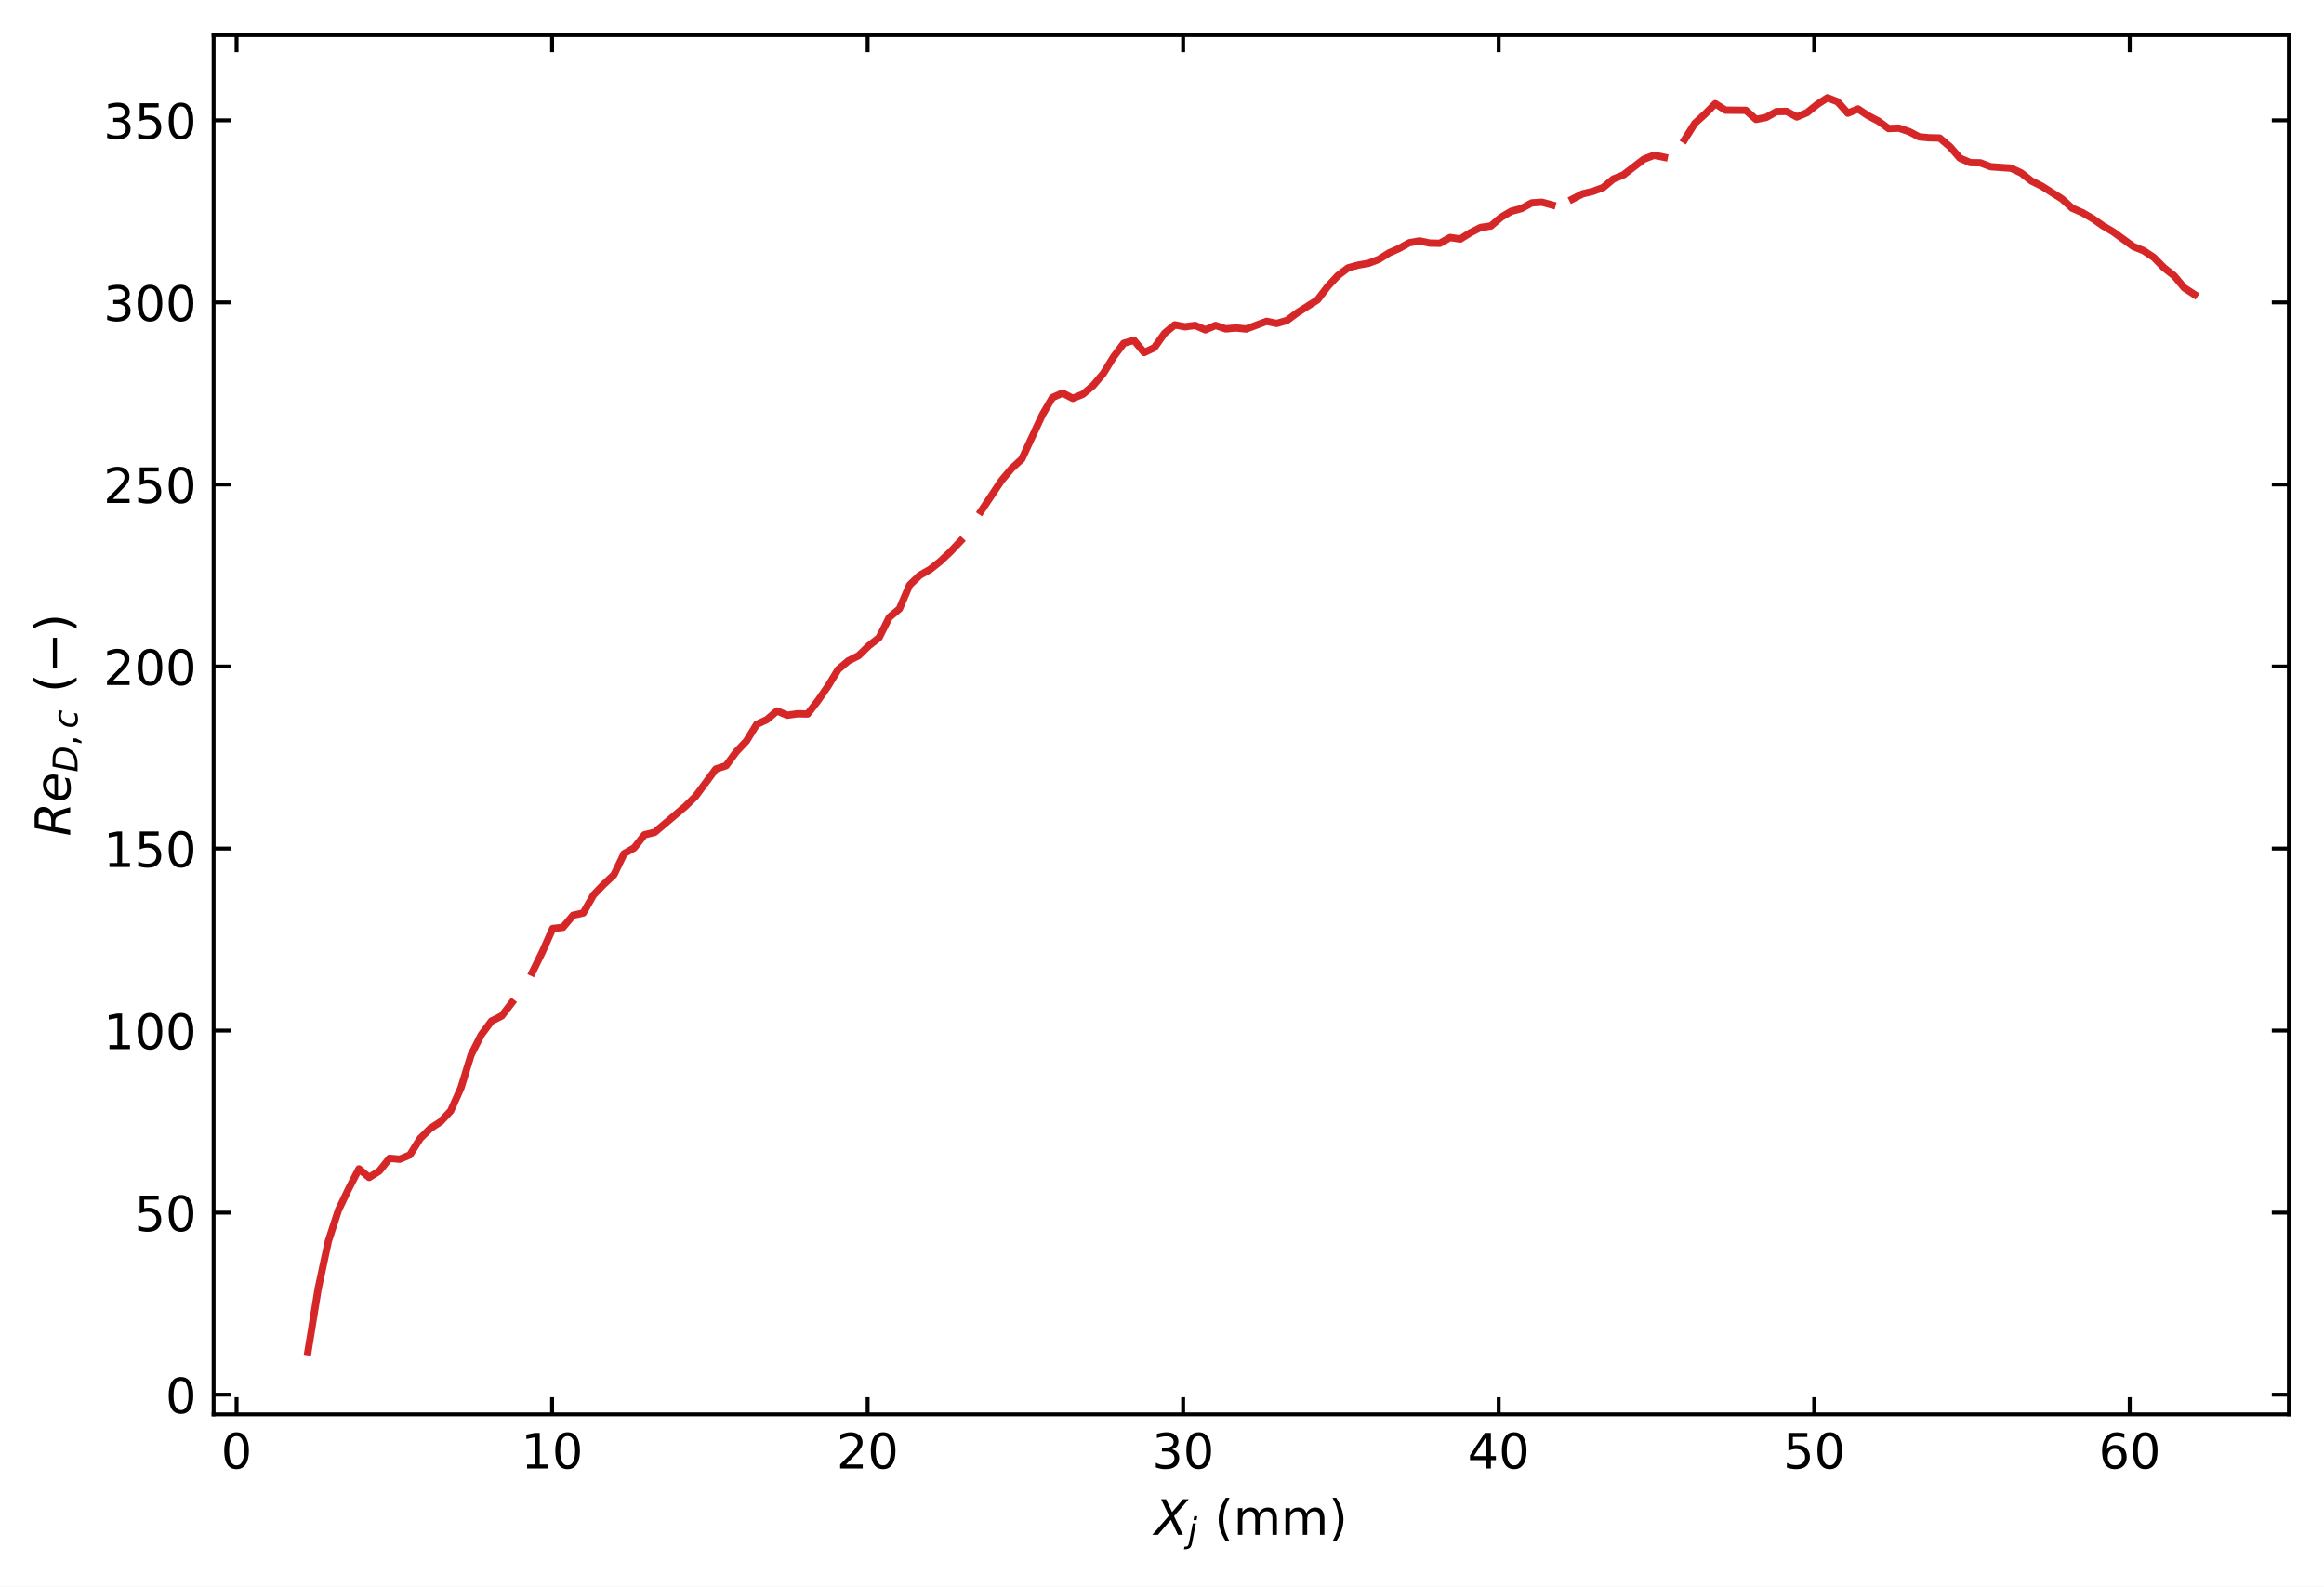
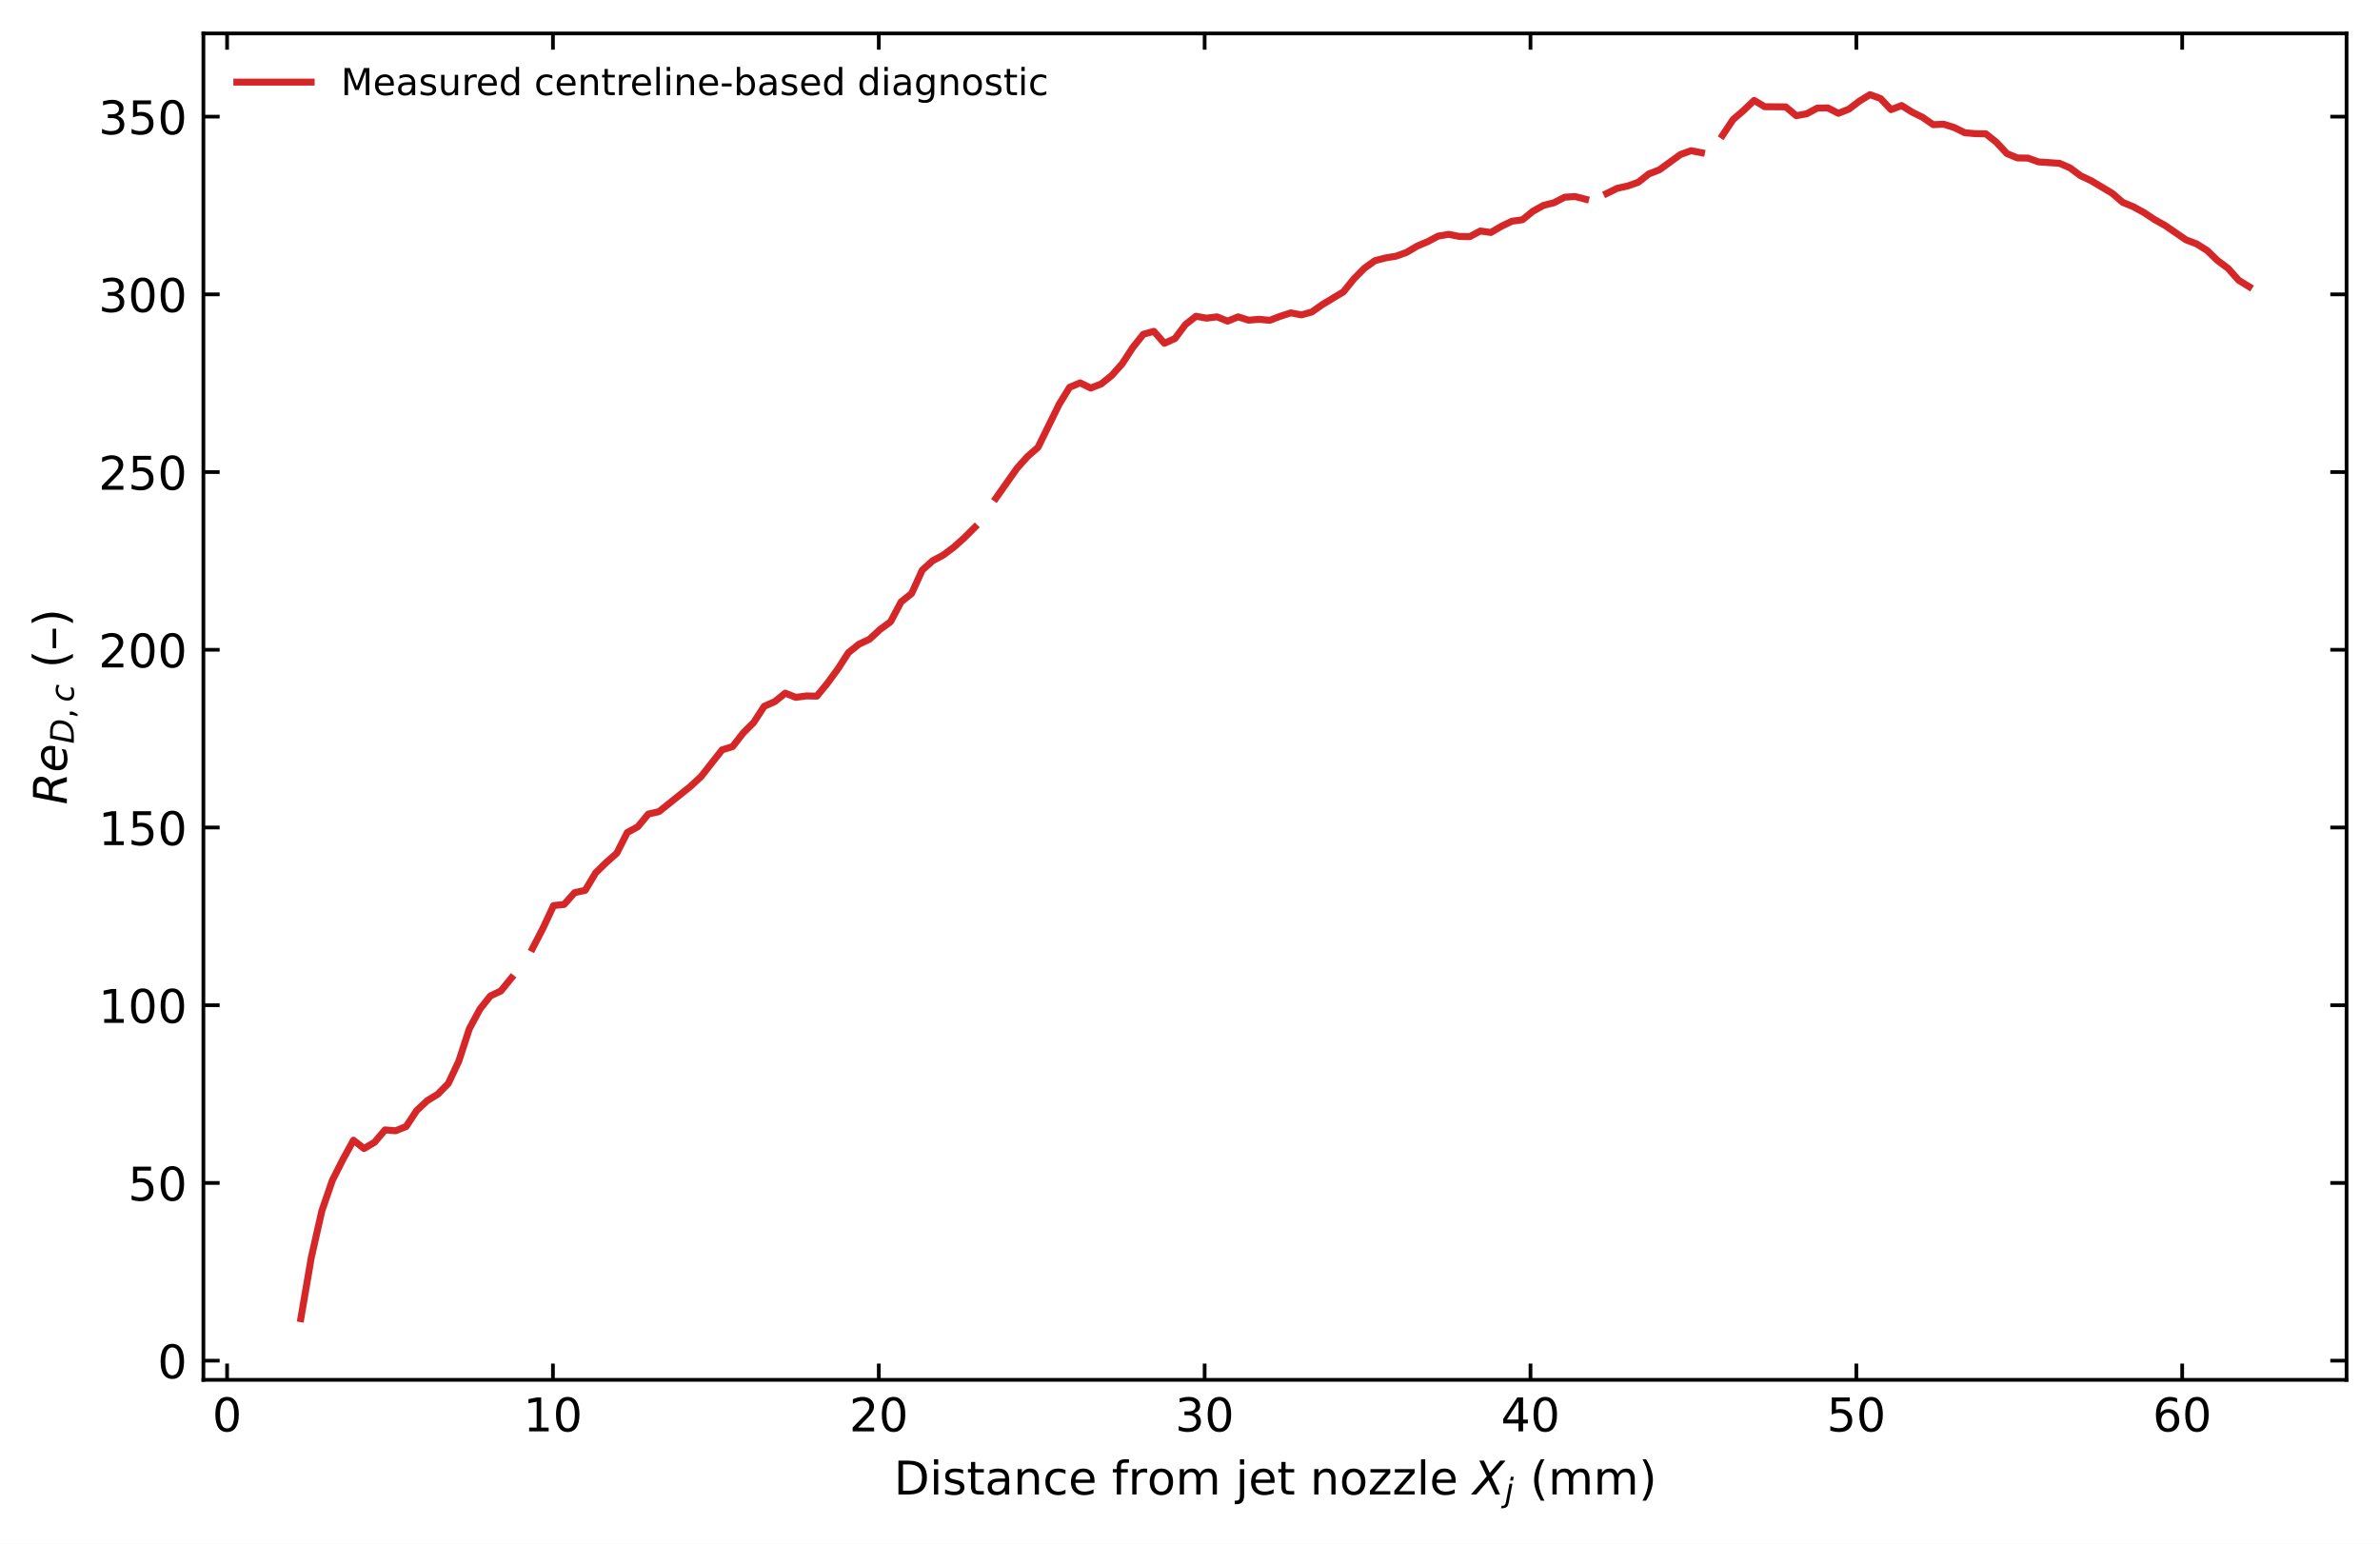
- <svg xmlns="http://www.w3.org/2000/svg" xmlns:xlink="http://www.w3.org/1999/xlink" width="476.4pt" height="325.2pt" viewBox="0 0 476.4 325.2" version="1.1">
+ <svg xmlns="http://www.w3.org/2000/svg" xmlns:xlink="http://www.w3.org/1999/xlink" width="512.4pt" height="332.4pt" viewBox="0 0 512.4 332.4" version="1.1">
  <defs>
    <style type="text/css">*{stroke-linejoin: round; stroke-linecap: butt}</style>
  </defs>
  <g id="figure_1">
    <g id="patch_1">
-       <path d="M 0 325.2  L 476.4 325.2  L 476.4 0  L 0 0  z " style="fill: #ffffff" />
+       <path d="M 0 332.4  L 512.4 332.4  L 512.4 0  L 0 0  z " style="fill: #ffffff" />
    </g>
    <g id="axes_1">
      <g id="patch_2">
-         <path d="M 43.79 289.9  L 469.2 289.9  L 469.2 7.2  L 43.79 7.2  z " style="fill: #ffffff" />
+         <path d="M 43.79 297.1  L 505.2 297.1  L 505.2 7.2  L 43.79 7.2  z " style="fill: #ffffff" />
      </g>
      <g id="matplotlib.axis_1">
        <g id="xtick_1">
          <g id="line2d_1">
            <defs>
-               <path id="mf8eb0f91b1" d="M 0 0  L 0 -3.5  " style="stroke: #000000; stroke-width: 0.8" />
+               <path id="m471a7c9e0a" d="M 0 0  L 0 -3.5  " style="stroke: #000000; stroke-width: 0.8" />
            </defs>
            <g>
-               <use xlink:href="#mf8eb0f91b1" x="48.493" y="289.9" style="stroke: #000000; stroke-width: 0.8" />
+               <use xlink:href="#m471a7c9e0a" x="48.891" y="297.1" style="stroke: #000000; stroke-width: 0.8" />
            </g>
          </g>
          <g id="line2d_2">
            <defs>
-               <path id="m4ec1637576" d="M 0 0  L 0 3.5  " style="stroke: #000000; stroke-width: 0.8" />
+               <path id="m400c8361ae" d="M 0 0  L 0 3.5  " style="stroke: #000000; stroke-width: 0.8" />
            </defs>
            <g>
-               <use xlink:href="#m4ec1637576" x="48.493" y="7.2" style="stroke: #000000; stroke-width: 0.8" />
+               <use xlink:href="#m400c8361ae" x="48.891" y="7.2" style="stroke: #000000; stroke-width: 0.8" />
            </g>
          </g>
          <g id="text_1">
-             <text style="font-size: 10px; font-family: 'DejaVu Sans'; text-anchor: middle" x="48.493" y="300.997" transform="rotate(-0 48.49339 300.9972)">0</text>
+             <text style="font-size: 10px; font-family: 'DejaVu Sans'; text-anchor: middle" x="48.891" y="308.197" transform="rotate(-0 48.89142 308.1972)">0</text>
          </g>
        </g>
        <g id="xtick_2">
          <g id="line2d_3">
            <g>
-               <use xlink:href="#mf8eb0f91b1" x="113.174" y="289.9" style="stroke: #000000; stroke-width: 0.8" />
+               <use xlink:href="#m471a7c9e0a" x="119.045" y="297.1" style="stroke: #000000; stroke-width: 0.8" />
            </g>
          </g>
          <g id="line2d_4">
            <g>
-               <use xlink:href="#m4ec1637576" x="113.174" y="7.2" style="stroke: #000000; stroke-width: 0.8" />
+               <use xlink:href="#m400c8361ae" x="119.045" y="7.2" style="stroke: #000000; stroke-width: 0.8" />
            </g>
          </g>
          <g id="text_2">
-             <text style="font-size: 10px; font-family: 'DejaVu Sans'; text-anchor: middle" x="113.174" y="300.997" transform="rotate(-0 113.1736 300.9972)">10</text>
+             <text style="font-size: 10px; font-family: 'DejaVu Sans'; text-anchor: middle" x="119.045" y="308.197" transform="rotate(-0 119.0452 308.1972)">10</text>
          </g>
        </g>
        <g id="xtick_3">
          <g id="line2d_5">
            <g>
-               <use xlink:href="#mf8eb0f91b1" x="177.854" y="289.9" style="stroke: #000000; stroke-width: 0.8" />
+               <use xlink:href="#m471a7c9e0a" x="189.199" y="297.1" style="stroke: #000000; stroke-width: 0.8" />
            </g>
          </g>
          <g id="line2d_6">
            <g>
-               <use xlink:href="#m4ec1637576" x="177.854" y="7.2" style="stroke: #000000; stroke-width: 0.8" />
+               <use xlink:href="#m400c8361ae" x="189.199" y="7.2" style="stroke: #000000; stroke-width: 0.8" />
            </g>
          </g>
          <g id="text_3">
-             <text style="font-size: 10px; font-family: 'DejaVu Sans'; text-anchor: middle" x="177.854" y="300.997" transform="rotate(-0 177.8539 300.9972)">20</text>
+             <text style="font-size: 10px; font-family: 'DejaVu Sans'; text-anchor: middle" x="189.199" y="308.197" transform="rotate(-0 189.1989 308.1972)">20</text>
          </g>
        </g>
        <g id="xtick_4">
          <g id="line2d_7">
            <g>
-               <use xlink:href="#mf8eb0f91b1" x="242.534" y="289.9" style="stroke: #000000; stroke-width: 0.8" />
+               <use xlink:href="#m471a7c9e0a" x="259.353" y="297.1" style="stroke: #000000; stroke-width: 0.8" />
            </g>
          </g>
          <g id="line2d_8">
            <g>
-               <use xlink:href="#m4ec1637576" x="242.534" y="7.2" style="stroke: #000000; stroke-width: 0.8" />
+               <use xlink:href="#m400c8361ae" x="259.353" y="7.2" style="stroke: #000000; stroke-width: 0.8" />
            </g>
          </g>
          <g id="text_4">
-             <text style="font-size: 10px; font-family: 'DejaVu Sans'; text-anchor: middle" x="242.534" y="300.997" transform="rotate(-0 242.5341 300.9972)">30</text>
+             <text style="font-size: 10px; font-family: 'DejaVu Sans'; text-anchor: middle" x="259.353" y="308.197" transform="rotate(-0 259.3527 308.1972)">30</text>
          </g>
        </g>
        <g id="xtick_5">
          <g id="line2d_9">
            <g>
-               <use xlink:href="#mf8eb0f91b1" x="307.214" y="289.9" style="stroke: #000000; stroke-width: 0.8" />
+               <use xlink:href="#m471a7c9e0a" x="329.506" y="297.1" style="stroke: #000000; stroke-width: 0.8" />
            </g>
          </g>
          <g id="line2d_10">
            <g>
-               <use xlink:href="#m4ec1637576" x="307.214" y="7.2" style="stroke: #000000; stroke-width: 0.8" />
+               <use xlink:href="#m400c8361ae" x="329.506" y="7.2" style="stroke: #000000; stroke-width: 0.8" />
            </g>
          </g>
          <g id="text_5">
-             <text style="font-size: 10px; font-family: 'DejaVu Sans'; text-anchor: middle" x="307.214" y="300.997" transform="rotate(-0 307.2143 300.9972)">40</text>
+             <text style="font-size: 10px; font-family: 'DejaVu Sans'; text-anchor: middle" x="329.506" y="308.197" transform="rotate(-0 329.5065 308.1972)">40</text>
          </g>
        </g>
        <g id="xtick_6">
          <g id="line2d_11">
            <g>
-               <use xlink:href="#mf8eb0f91b1" x="371.895" y="289.9" style="stroke: #000000; stroke-width: 0.8" />
+               <use xlink:href="#m471a7c9e0a" x="399.66" y="297.1" style="stroke: #000000; stroke-width: 0.8" />
            </g>
          </g>
          <g id="line2d_12">
            <g>
-               <use xlink:href="#m4ec1637576" x="371.895" y="7.2" style="stroke: #000000; stroke-width: 0.8" />
+               <use xlink:href="#m400c8361ae" x="399.66" y="7.2" style="stroke: #000000; stroke-width: 0.8" />
            </g>
          </g>
          <g id="text_6">
-             <text style="font-size: 10px; font-family: 'DejaVu Sans'; text-anchor: middle" x="371.895" y="300.997" transform="rotate(-0 371.8946 300.9972)">50</text>
+             <text style="font-size: 10px; font-family: 'DejaVu Sans'; text-anchor: middle" x="399.66" y="308.197" transform="rotate(-0 399.6602 308.1972)">50</text>
          </g>
        </g>
        <g id="xtick_7">
          <g id="line2d_13">
            <g>
-               <use xlink:href="#mf8eb0f91b1" x="436.575" y="289.9" style="stroke: #000000; stroke-width: 0.8" />
+               <use xlink:href="#m471a7c9e0a" x="469.814" y="297.1" style="stroke: #000000; stroke-width: 0.8" />
            </g>
          </g>
          <g id="line2d_14">
            <g>
-               <use xlink:href="#m4ec1637576" x="436.575" y="7.2" style="stroke: #000000; stroke-width: 0.8" />
+               <use xlink:href="#m400c8361ae" x="469.814" y="7.2" style="stroke: #000000; stroke-width: 0.8" />
            </g>
          </g>
          <g id="text_7">
-             <text style="font-size: 10px; font-family: 'DejaVu Sans'; text-anchor: middle" x="436.575" y="300.997" transform="rotate(-0 436.5748 300.9972)">60</text>
+             <text style="font-size: 10px; font-family: 'DejaVu Sans'; text-anchor: middle" x="469.814" y="308.197" transform="rotate(-0 469.814 308.1972)">60</text>
          </g>
        </g>
        <g id="text_8">
-           <g transform="translate(236.6447 314.9995)">
+           <g transform="translate(192.4447 322.1995)">
            <text>
-               <tspan x="0" y="-0.406" style="font-style: oblique; font-size: 10px; font-family: 'DejaVu Sans'">X</tspan>
-               <tspan x="6.851" y="1.094" style="font-style: oblique; font-size: 7px; font-family: 'DejaVu Sans'">j</tspan>
-               <tspan x="12.316" y="-0.406" style="font-size: 10px; font-family: 'DejaVu Sans'">(</tspan>
-               <tspan x="16.217" y="-0.406" style="font-size: 10px; font-family: 'DejaVu Sans'">m</tspan>
-               <tspan x="25.958" y="-0.406" style="font-size: 10px; font-family: 'DejaVu Sans'">m</tspan>
-               <tspan x="35.7" y="-0.406" style="font-size: 10px; font-family: 'DejaVu Sans'">)</tspan>
+               <tspan x="0" y="-0.406" style="font-size: 10px; font-family: 'DejaVu Sans'">D</tspan>
+               <tspan x="7.7" y="-0.406" style="font-size: 10px; font-family: 'DejaVu Sans'">i</tspan>
+               <tspan x="10.479" y="-0.406" style="font-size: 10px; font-family: 'DejaVu Sans'">s</tspan>
+               <tspan x="15.688" y="-0.406" style="font-size: 10px; font-family: 'DejaVu Sans'">t</tspan>
+               <tspan x="19.609" y="-0.406" style="font-size: 10px; font-family: 'DejaVu Sans'">a</tspan>
+               <tspan x="25.737" y="-0.406" style="font-size: 10px; font-family: 'DejaVu Sans'">n</tspan>
+               <tspan x="32.075" y="-0.406" style="font-size: 10px; font-family: 'DejaVu Sans'">c</tspan>
+               <tspan x="37.573" y="-0.406" style="font-size: 10px; font-family: 'DejaVu Sans'">e</tspan>
+               <tspan x="43.726" y="-0.406" style="font-size: 10px; font-family: 'DejaVu Sans'"> </tspan>
+               <tspan x="46.904" y="-0.406" style="font-size: 10px; font-family: 'DejaVu Sans'">f</tspan>
+               <tspan x="50.425" y="-0.406" style="font-size: 10px; font-family: 'DejaVu Sans'">r</tspan>
+               <tspan x="54.536" y="-0.406" style="font-size: 10px; font-family: 'DejaVu Sans'">o</tspan>
+               <tspan x="60.654" y="-0.406" style="font-size: 10px; font-family: 'DejaVu Sans'">m</tspan>
+               <tspan x="70.396" y="-0.406" style="font-size: 10px; font-family: 'DejaVu Sans'"> </tspan>
+               <tspan x="73.574" y="-0.406" style="font-size: 10px; font-family: 'DejaVu Sans'">j</tspan>
+               <tspan x="76.353" y="-0.406" style="font-size: 10px; font-family: 'DejaVu Sans'">e</tspan>
+               <tspan x="82.505" y="-0.406" style="font-size: 10px; font-family: 'DejaVu Sans'">t</tspan>
+               <tspan x="86.426" y="-0.406" style="font-size: 10px; font-family: 'DejaVu Sans'"> </tspan>
+               <tspan x="89.604" y="-0.406" style="font-size: 10px; font-family: 'DejaVu Sans'">n</tspan>
+               <tspan x="95.942" y="-0.406" style="font-size: 10px; font-family: 'DejaVu Sans'">o</tspan>
+               <tspan x="102.061" y="-0.406" style="font-size: 10px; font-family: 'DejaVu Sans'">z</tspan>
+               <tspan x="107.31" y="-0.406" style="font-size: 10px; font-family: 'DejaVu Sans'">z</tspan>
+               <tspan x="112.559" y="-0.406" style="font-size: 10px; font-family: 'DejaVu Sans'">l</tspan>
+               <tspan x="115.337" y="-0.406" style="font-size: 10px; font-family: 'DejaVu Sans'">e</tspan>
+               <tspan x="121.489" y="-0.406" style="font-size: 10px; font-family: 'DejaVu Sans'"> </tspan>
+               <tspan x="136.984" y="-0.406" style="font-size: 10px; font-family: 'DejaVu Sans'">(</tspan>
+               <tspan x="140.885" y="-0.406" style="font-size: 10px; font-family: 'DejaVu Sans'">m</tspan>
+               <tspan x="150.626" y="-0.406" style="font-size: 10px; font-family: 'DejaVu Sans'">m</tspan>
+               <tspan x="160.368" y="-0.406" style="font-size: 10px; font-family: 'DejaVu Sans'">)</tspan>
+               <tspan x="124.668" y="-0.406" style="font-style: oblique; font-size: 10px; font-family: 'DejaVu Sans'">X</tspan>
+               <tspan x="131.519" y="1.094" style="font-style: oblique; font-size: 7px; font-family: 'DejaVu Sans'">j</tspan>
            </text>
          </g>
        </g>
      </g>
      <g id="matplotlib.axis_2">
        <g id="ytick_1">
          <g id="line2d_15">
            <defs>
-               <path id="m22cb25a297" d="M 0 0  L 3.5 0  " style="stroke: #000000; stroke-width: 0.8" />
+               <path id="me8645d7739" d="M 0 0  L 3.5 0  " style="stroke: #000000; stroke-width: 0.8" />
            </defs>
            <g>
-               <use xlink:href="#m22cb25a297" x="43.79" y="285.87" style="stroke: #000000; stroke-width: 0.8" />
+               <use xlink:href="#me8645d7739" x="43.79" y="292.967" style="stroke: #000000; stroke-width: 0.8" />
            </g>
          </g>
          <g id="line2d_16">
            <defs>
-               <path id="ma6028a55cb" d="M 0 0  L -3.5 0  " style="stroke: #000000; stroke-width: 0.8" />
+               <path id="m6fd1107603" d="M 0 0  L -3.5 0  " style="stroke: #000000; stroke-width: 0.8" />
            </defs>
            <g>
-               <use xlink:href="#ma6028a55cb" x="469.2" y="285.87" style="stroke: #000000; stroke-width: 0.8" />
+               <use xlink:href="#m6fd1107603" x="505.2" y="292.967" style="stroke: #000000; stroke-width: 0.8" />
            </g>
          </g>
          <g id="text_9">
-             <text style="font-size: 10px; font-family: 'DejaVu Sans'; text-anchor: end" x="40.29" y="289.669" transform="rotate(-0 40.28984 289.6686)">0</text>
+             <text style="font-size: 10px; font-family: 'DejaVu Sans'; text-anchor: end" x="40.29" y="296.766" transform="rotate(-0 40.28984 296.766)">0</text>
          </g>
        </g>
        <g id="ytick_2">
          <g id="line2d_17">
            <g>
-               <use xlink:href="#m22cb25a297" x="43.79" y="248.555" style="stroke: #000000; stroke-width: 0.8" />
+               <use xlink:href="#me8645d7739" x="43.79" y="254.702" style="stroke: #000000; stroke-width: 0.8" />
            </g>
          </g>
          <g id="line2d_18">
            <g>
-               <use xlink:href="#ma6028a55cb" x="469.2" y="248.555" style="stroke: #000000; stroke-width: 0.8" />
+               <use xlink:href="#m6fd1107603" x="505.2" y="254.702" style="stroke: #000000; stroke-width: 0.8" />
            </g>
          </g>
          <g id="text_10">
-             <text style="font-size: 10px; font-family: 'DejaVu Sans'; text-anchor: end" x="40.29" y="252.354" transform="rotate(-0 40.28984 252.354)">50</text>
+             <text style="font-size: 10px; font-family: 'DejaVu Sans'; text-anchor: end" x="40.29" y="258.501" transform="rotate(-0 40.28984 258.501)">50</text>
          </g>
        </g>
        <g id="ytick_3">
          <g id="line2d_19">
            <g>
-               <use xlink:href="#m22cb25a297" x="43.79" y="211.241" style="stroke: #000000; stroke-width: 0.8" />
+               <use xlink:href="#me8645d7739" x="43.79" y="216.437" style="stroke: #000000; stroke-width: 0.8" />
            </g>
          </g>
          <g id="line2d_20">
            <g>
-               <use xlink:href="#ma6028a55cb" x="469.2" y="211.241" style="stroke: #000000; stroke-width: 0.8" />
+               <use xlink:href="#m6fd1107603" x="505.2" y="216.437" style="stroke: #000000; stroke-width: 0.8" />
            </g>
          </g>
          <g id="text_11">
-             <text style="font-size: 10px; font-family: 'DejaVu Sans'; text-anchor: end" x="40.29" y="215.039" transform="rotate(-0 40.28984 215.0394)">100</text>
+             <text style="font-size: 10px; font-family: 'DejaVu Sans'; text-anchor: end" x="40.29" y="220.236" transform="rotate(-0 40.28984 220.2361)">100</text>
          </g>
        </g>
        <g id="ytick_4">
          <g id="line2d_21">
            <g>
-               <use xlink:href="#m22cb25a297" x="43.79" y="173.926" style="stroke: #000000; stroke-width: 0.8" />
+               <use xlink:href="#me8645d7739" x="43.79" y="178.172" style="stroke: #000000; stroke-width: 0.8" />
            </g>
          </g>
          <g id="line2d_22">
            <g>
-               <use xlink:href="#ma6028a55cb" x="469.2" y="173.926" style="stroke: #000000; stroke-width: 0.8" />
+               <use xlink:href="#m6fd1107603" x="505.2" y="178.172" style="stroke: #000000; stroke-width: 0.8" />
            </g>
          </g>
          <g id="text_12">
-             <text style="font-size: 10px; font-family: 'DejaVu Sans'; text-anchor: end" x="40.29" y="177.725" transform="rotate(-0 40.28984 177.7248)">150</text>
+             <text style="font-size: 10px; font-family: 'DejaVu Sans'; text-anchor: end" x="40.29" y="181.971" transform="rotate(-0 40.28984 181.9712)">150</text>
          </g>
        </g>
        <g id="ytick_5">
          <g id="line2d_23">
            <g>
-               <use xlink:href="#m22cb25a297" x="43.79" y="136.611" style="stroke: #000000; stroke-width: 0.8" />
+               <use xlink:href="#me8645d7739" x="43.79" y="139.907" style="stroke: #000000; stroke-width: 0.8" />
            </g>
          </g>
          <g id="line2d_24">
            <g>
-               <use xlink:href="#ma6028a55cb" x="469.2" y="136.611" style="stroke: #000000; stroke-width: 0.8" />
+               <use xlink:href="#m6fd1107603" x="505.2" y="139.907" style="stroke: #000000; stroke-width: 0.8" />
            </g>
          </g>
          <g id="text_13">
-             <text style="font-size: 10px; font-family: 'DejaVu Sans'; text-anchor: end" x="40.29" y="140.41" transform="rotate(-0 40.28984 140.4103)">200</text>
+             <text style="font-size: 10px; font-family: 'DejaVu Sans'; text-anchor: end" x="40.29" y="143.706" transform="rotate(-0 40.28984 143.7062)">200</text>
          </g>
        </g>
        <g id="ytick_6">
          <g id="line2d_25">
            <g>
-               <use xlink:href="#m22cb25a297" x="43.79" y="99.297" style="stroke: #000000; stroke-width: 0.8" />
+               <use xlink:href="#me8645d7739" x="43.79" y="101.642" style="stroke: #000000; stroke-width: 0.8" />
            </g>
          </g>
          <g id="line2d_26">
            <g>
-               <use xlink:href="#ma6028a55cb" x="469.2" y="99.297" style="stroke: #000000; stroke-width: 0.8" />
+               <use xlink:href="#m6fd1107603" x="505.2" y="101.642" style="stroke: #000000; stroke-width: 0.8" />
            </g>
          </g>
          <g id="text_14">
-             <text style="font-size: 10px; font-family: 'DejaVu Sans'; text-anchor: end" x="40.29" y="103.096" transform="rotate(-0 40.28984 103.0957)">250</text>
+             <text style="font-size: 10px; font-family: 'DejaVu Sans'; text-anchor: end" x="40.29" y="105.441" transform="rotate(-0 40.28984 105.4413)">250</text>
          </g>
        </g>
        <g id="ytick_7">
          <g id="line2d_27">
            <g>
-               <use xlink:href="#m22cb25a297" x="43.79" y="61.982" style="stroke: #000000; stroke-width: 0.8" />
+               <use xlink:href="#me8645d7739" x="43.79" y="63.377" style="stroke: #000000; stroke-width: 0.8" />
            </g>
          </g>
          <g id="line2d_28">
            <g>
-               <use xlink:href="#ma6028a55cb" x="469.2" y="61.982" style="stroke: #000000; stroke-width: 0.8" />
+               <use xlink:href="#m6fd1107603" x="505.2" y="63.377" style="stroke: #000000; stroke-width: 0.8" />
            </g>
          </g>
          <g id="text_15">
-             <text style="font-size: 10px; font-family: 'DejaVu Sans'; text-anchor: end" x="40.29" y="65.781" transform="rotate(-0 40.28984 65.78109)">300</text>
+             <text style="font-size: 10px; font-family: 'DejaVu Sans'; text-anchor: end" x="40.29" y="67.176" transform="rotate(-0 40.28984 67.17632)">300</text>
          </g>
        </g>
        <g id="ytick_8">
          <g id="line2d_29">
            <g>
-               <use xlink:href="#m22cb25a297" x="43.79" y="24.668" style="stroke: #000000; stroke-width: 0.8" />
+               <use xlink:href="#me8645d7739" x="43.79" y="25.113" style="stroke: #000000; stroke-width: 0.8" />
            </g>
          </g>
          <g id="line2d_30">
            <g>
-               <use xlink:href="#ma6028a55cb" x="469.2" y="24.668" style="stroke: #000000; stroke-width: 0.8" />
+               <use xlink:href="#m6fd1107603" x="505.2" y="25.113" style="stroke: #000000; stroke-width: 0.8" />
            </g>
          </g>
          <g id="text_16">
-             <text style="font-size: 10px; font-family: 'DejaVu Sans'; text-anchor: end" x="40.29" y="28.467" transform="rotate(-0 40.28984 28.4665)">350</text>
+             <text style="font-size: 10px; font-family: 'DejaVu Sans'; text-anchor: end" x="40.29" y="28.911" transform="rotate(-0 40.28984 28.91138)">350</text>
          </g>
        </g>
        <g id="text_17">
-           <g transform="translate(14.8 171.3998) rotate(-90)">
+           <g transform="translate(14.8 173.2498) rotate(-90)">
            <text>
              <tspan x="0" y="-0.406" style="font-style: oblique; font-size: 10px; font-family: 'DejaVu Sans'">R</tspan>
              <tspan x="6.948" y="-0.406" style="font-style: oblique; font-size: 10px; font-family: 'DejaVu Sans'">e</tspan>
              <tspan x="13.101" y="1.094" style="font-style: oblique; font-size: 7px; font-family: 'DejaVu Sans'">D</tspan>
              <tspan x="22.08" y="1.094" style="font-style: oblique; font-size: 7px; font-family: 'DejaVu Sans'">c</tspan>
              <tspan x="18.491" y="1.094" style="font-size: 7px; font-family: 'DejaVu Sans'">,</tspan>
-               <tspan x="29.449" y="-0.406" style="font-size: 10px; font-family: 'DejaVu Sans'">(</tspan>
-               <tspan x="33.35" y="-0.406" style="font-size: 10px; font-family: 'DejaVu Sans'">−</tspan>
-               <tspan x="41.729" y="-0.406" style="font-size: 10px; font-family: 'DejaVu Sans'">)</tspan>
+               <tspan x="26.202" y="-0.406" style="font-size: 10px; font-family: 'DejaVu Sans'"> </tspan>
+               <tspan x="29.38" y="-0.406" style="font-size: 10px; font-family: 'DejaVu Sans'">(</tspan>
+               <tspan x="38.282" y="-0.406" style="font-size: 10px; font-family: 'DejaVu Sans'">)</tspan>
+               <tspan x="33.282" y="-0.406" style="font-size: 10px; font-family: 'DejaVu Sans Display'">–</tspan>
            </text>
          </g>
        </g>
      </g>
      <g id="line2d_31">
-         <path d="M 63.127 277.05  L 65.217 264.169  L 67.308 254.406  L 69.398 247.987  L 71.489 243.626  L 73.579 239.585  L 75.669 241.339  L 77.76 240.025  L 79.85 237.414  L 81.941 237.606  L 84.031 236.718  L 86.122 233.362  L 88.212 231.294  L 90.303 229.932  L 92.393 227.69  L 94.484 222.993  L 96.574 216.204  L 98.665 212.087  L 100.755 209.291  L 102.845 208.243  L 104.936 205.516  M 109.117 199.324  L 111.207 195.051  L 113.298 190.318  L 115.388 190.087  L 117.479 187.6  L 119.569 187.123  L 121.66 183.442  L 123.75 181.274  L 125.841 179.328  L 127.931 174.976  L 130.022 173.77  L 132.112 171.101  L 134.202 170.602  L 140.474 165.296  L 142.564 163.249  L 146.745 157.626  L 148.836 156.938  L 150.926 154.097  L 153.017 151.888  L 155.107 148.477  L 157.198 147.502  L 159.288 145.72  L 161.379 146.599  L 163.469 146.3  L 165.559 146.343  L 167.65 143.646  L 169.74 140.629  L 171.831 137.205  L 173.921 135.437  L 176.012 134.389  L 178.102 132.352  L 180.193 130.724  L 182.283 126.549  L 184.374 124.789  L 186.464 119.909  L 188.555 117.91  L 190.645 116.729  L 192.735 115.077  L 194.826 113.1  L 196.916 110.894  M 201.097 104.79  L 205.278 98.514  L 207.369 96.037  L 209.459 94.108  L 213.64 85.092  L 215.731 81.499  L 217.821 80.566  L 219.912 81.656  L 222.002 80.796  L 224.092 79.015  L 226.183 76.53  L 228.273 73.143  L 230.364 70.361  L 232.454 69.75  L 234.545 72.258  L 236.635 71.261  L 238.726 68.314  L 240.816 66.584  L 242.907 66.982  L 244.997 66.703  L 247.088 67.607  L 249.178 66.707  L 251.269 67.409  L 253.359 67.222  L 255.449 67.438  L 259.63 65.866  L 261.721 66.295  L 263.811 65.687  L 265.902 64.124  L 270.083 61.459  L 272.173 58.714  L 274.264 56.482  L 276.354 54.902  L 278.445 54.334  L 280.535 53.967  L 282.625 53.17  L 284.716 51.853  L 286.806 50.922  L 288.897 49.752  L 290.987 49.383  L 293.078 49.821  L 295.168 49.865  L 297.259 48.68  L 299.349 48.991  L 301.44 47.693  L 303.53 46.626  L 305.621 46.322  L 307.711 44.532  L 309.802 43.301  L 311.892 42.745  L 313.982 41.587  L 316.073 41.448  L 318.163 42.016  M 322.344 40.802  L 324.435 39.72  L 326.525 39.226  L 328.616 38.444  L 330.706 36.695  L 332.797 35.838  L 336.978 32.626  L 339.068 31.822  L 341.159 32.243  M 345.339 28.596  L 347.43 25.27  L 349.52 23.372  L 351.611 21.258  L 353.701 22.583  L 357.882 22.618  L 359.973 24.474  L 362.063 24.061  L 364.154 22.877  L 366.244 22.837  L 368.335 23.972  L 370.425 23.092  L 372.516 21.404  L 374.606 20.05  L 376.696 20.863  L 378.787 23.202  L 380.877 22.336  L 382.968 23.722  L 385.058 24.821  L 387.149 26.353  L 389.239 26.26  L 391.33 26.961  L 393.42 28.05  L 395.511 28.241  L 397.601 28.284  L 399.692 30.042  L 401.782 32.426  L 403.872 33.337  L 405.963 33.375  L 408.053 34.172  L 412.234 34.472  L 414.325 35.445  L 416.415 37.086  L 418.506 38.122  L 422.687 40.767  L 424.777 42.673  L 426.868 43.582  L 428.958 44.791  L 431.049 46.259  L 433.139 47.494  L 437.32 50.529  L 439.41 51.371  L 441.501 52.756  L 443.591 54.88  L 445.682 56.526  L 447.772 59.017  L 449.863 60.377  L 449.863 60.377  " clip-path="url(#p5c1f586f4e)" style="fill: none; stroke: #d62728; stroke-width: 1.5; stroke-linecap: square" />
+         <path d="M 64.763 283.922  L 67.03 270.714  L 69.298 260.702  L 71.565 254.119  L 73.832 249.647  L 76.1 245.503  L 78.367 247.303  L 80.635 245.954  L 82.902 243.278  L 85.169 243.474  L 87.437 242.563  L 89.704 239.122  L 91.971 237.002  L 94.239 235.604  L 96.506 233.306  L 98.774 228.489  L 101.041 221.527  L 103.308 217.305  L 105.576 214.438  L 107.843 213.363  L 110.11 210.567  M 114.645 204.217  L 116.913 199.835  L 119.18 194.982  L 121.447 194.745  L 123.715 192.195  L 125.982 191.706  L 128.249 187.93  L 130.517 185.708  L 132.784 183.712  L 135.051 179.249  L 137.319 178.012  L 139.586 175.275  L 141.854 174.764  L 148.656 169.322  L 150.923 167.224  L 155.458 161.457  L 157.725 160.751  L 159.993 157.838  L 162.26 155.573  L 164.527 152.076  L 166.795 151.076  L 169.062 149.248  L 171.329 150.15  L 173.597 149.842  L 175.864 149.887  L 178.131 147.121  L 180.399 144.028  L 182.666 140.516  L 184.934 138.703  L 187.201 137.628  L 189.468 135.539  L 191.736 133.87  L 194.003 129.589  L 196.27 127.784  L 198.538 122.779  L 200.805 120.73  L 203.073 119.519  L 205.34 117.824  L 207.607 115.798  L 209.875 113.535  M 214.409 107.276  L 218.944 100.84  L 221.212 98.3  L 223.479 96.321  L 228.014 87.076  L 230.281 83.391  L 232.548 82.435  L 234.816 83.553  L 237.083 82.67  L 239.35 80.844  L 241.618 78.296  L 243.885 74.822  L 246.153 71.969  L 248.42 71.343  L 250.687 73.915  L 252.955 72.893  L 255.222 69.871  L 257.489 68.097  L 259.757 68.504  L 262.024 68.219  L 264.292 69.146  L 266.559 68.223  L 268.826 68.943  L 271.094 68.75  L 273.361 68.973  L 275.628 68.106  L 277.896 67.361  L 280.163 67.8  L 282.43 67.176  L 284.698 65.574  L 289.233 62.841  L 291.5 60.026  L 293.767 57.737  L 296.035 56.117  L 298.302 55.534  L 300.569 55.158  L 302.837 54.34  L 305.104 52.991  L 307.372 52.035  L 309.639 50.835  L 311.906 50.457  L 314.174 50.907  L 316.441 50.952  L 318.708 49.737  L 320.976 50.056  L 323.243 48.725  L 325.51 47.63  L 327.778 47.318  L 330.045 45.483  L 332.313 44.221  L 334.58 43.65  L 336.847 42.463  L 339.115 42.32  L 341.382 42.903  M 345.917 41.657  L 348.184 40.548  L 350.452 40.042  L 352.719 39.24  L 354.986 37.446  L 357.254 36.568  L 361.788 33.274  L 364.056 32.449  L 366.323 32.88  M 370.858 29.141  L 373.125 25.73  L 375.393 23.784  L 377.66 21.616  L 379.927 22.975  L 384.462 23.011  L 386.729 24.913  L 388.997 24.49  L 391.264 23.276  L 393.532 23.235  L 395.799 24.399  L 398.066 23.497  L 400.334 21.766  L 402.601 20.377  L 404.868 21.211  L 407.136 23.609  L 409.403 22.721  L 411.671 24.143  L 413.938 25.27  L 416.205 26.841  L 418.473 26.745  L 420.74 27.464  L 423.007 28.581  L 425.275 28.777  L 427.542 28.821  L 429.809 30.623  L 432.077 33.069  L 434.344 34.003  L 436.612 34.042  L 438.879 34.859  L 443.414 35.166  L 445.681 36.164  L 447.948 37.847  L 450.216 38.91  L 454.751 41.621  L 457.018 43.576  L 459.285 44.508  L 461.553 45.748  L 463.82 47.254  L 466.087 48.52  L 470.622 51.633  L 472.89 52.496  L 475.157 53.916  L 477.424 56.094  L 479.692 57.782  L 481.959 60.337  L 484.226 61.731  L 484.226 61.731  " clip-path="url(#pf2ebc21cc2)" style="fill: none; stroke: #d62728; stroke-width: 1.5; stroke-linecap: square" />
      </g>
      <g id="patch_3">
-         <path d="M 43.79 289.9  L 43.79 7.2  " style="fill: none; stroke: #000000; stroke-width: 0.8; stroke-linejoin: miter; stroke-linecap: square" />
+         <path d="M 43.79 297.1  L 43.79 7.2  " style="fill: none; stroke: #000000; stroke-width: 0.8; stroke-linejoin: miter; stroke-linecap: square" />
      </g>
      <g id="patch_4">
-         <path d="M 469.2 289.9  L 469.2 7.2  " style="fill: none; stroke: #000000; stroke-width: 0.8; stroke-linejoin: miter; stroke-linecap: square" />
+         <path d="M 505.2 297.1  L 505.2 7.2  " style="fill: none; stroke: #000000; stroke-width: 0.8; stroke-linejoin: miter; stroke-linecap: square" />
      </g>
      <g id="patch_5">
-         <path d="M 43.79 289.9  L 469.2 289.9  " style="fill: none; stroke: #000000; stroke-width: 0.8; stroke-linejoin: miter; stroke-linecap: square" />
+         <path d="M 43.79 297.1  L 505.2 297.1  " style="fill: none; stroke: #000000; stroke-width: 0.8; stroke-linejoin: miter; stroke-linecap: square" />
      </g>
      <g id="patch_6">
-         <path d="M 43.79 7.2  L 469.2 7.2  " style="fill: none; stroke: #000000; stroke-width: 0.8; stroke-linejoin: miter; stroke-linecap: square" />
+         <path d="M 43.79 7.2  L 505.2 7.2  " style="fill: none; stroke: #000000; stroke-width: 0.8; stroke-linejoin: miter; stroke-linecap: square" />
+       </g>
+       <g id="legend_1">
+         <g id="line2d_32">
+           <path d="M 50.99 17.679  L 58.99 17.679  L 66.99 17.679  " style="fill: none; stroke: #d62728; stroke-width: 1.5; stroke-linecap: square" />
+         </g>
+         <g id="text_18">
+           <text style="font-size: 8px; font-family: 'DejaVu Sans'; text-anchor: start" x="73.39" y="20.479" transform="rotate(-0 73.38984 20.47875)">Measured centreline-based diagnostic</text>
+         </g>
      </g>
    </g>
  </g>
  <defs>
-     <clipPath id="p5c1f586f4e">
-       <rect x="43.79" y="7.2" width="425.41" height="282.7" />
+     <clipPath id="pf2ebc21cc2">
+       <rect x="43.79" y="7.2" width="461.41" height="289.9" />
    </clipPath>
  </defs>
</svg>
